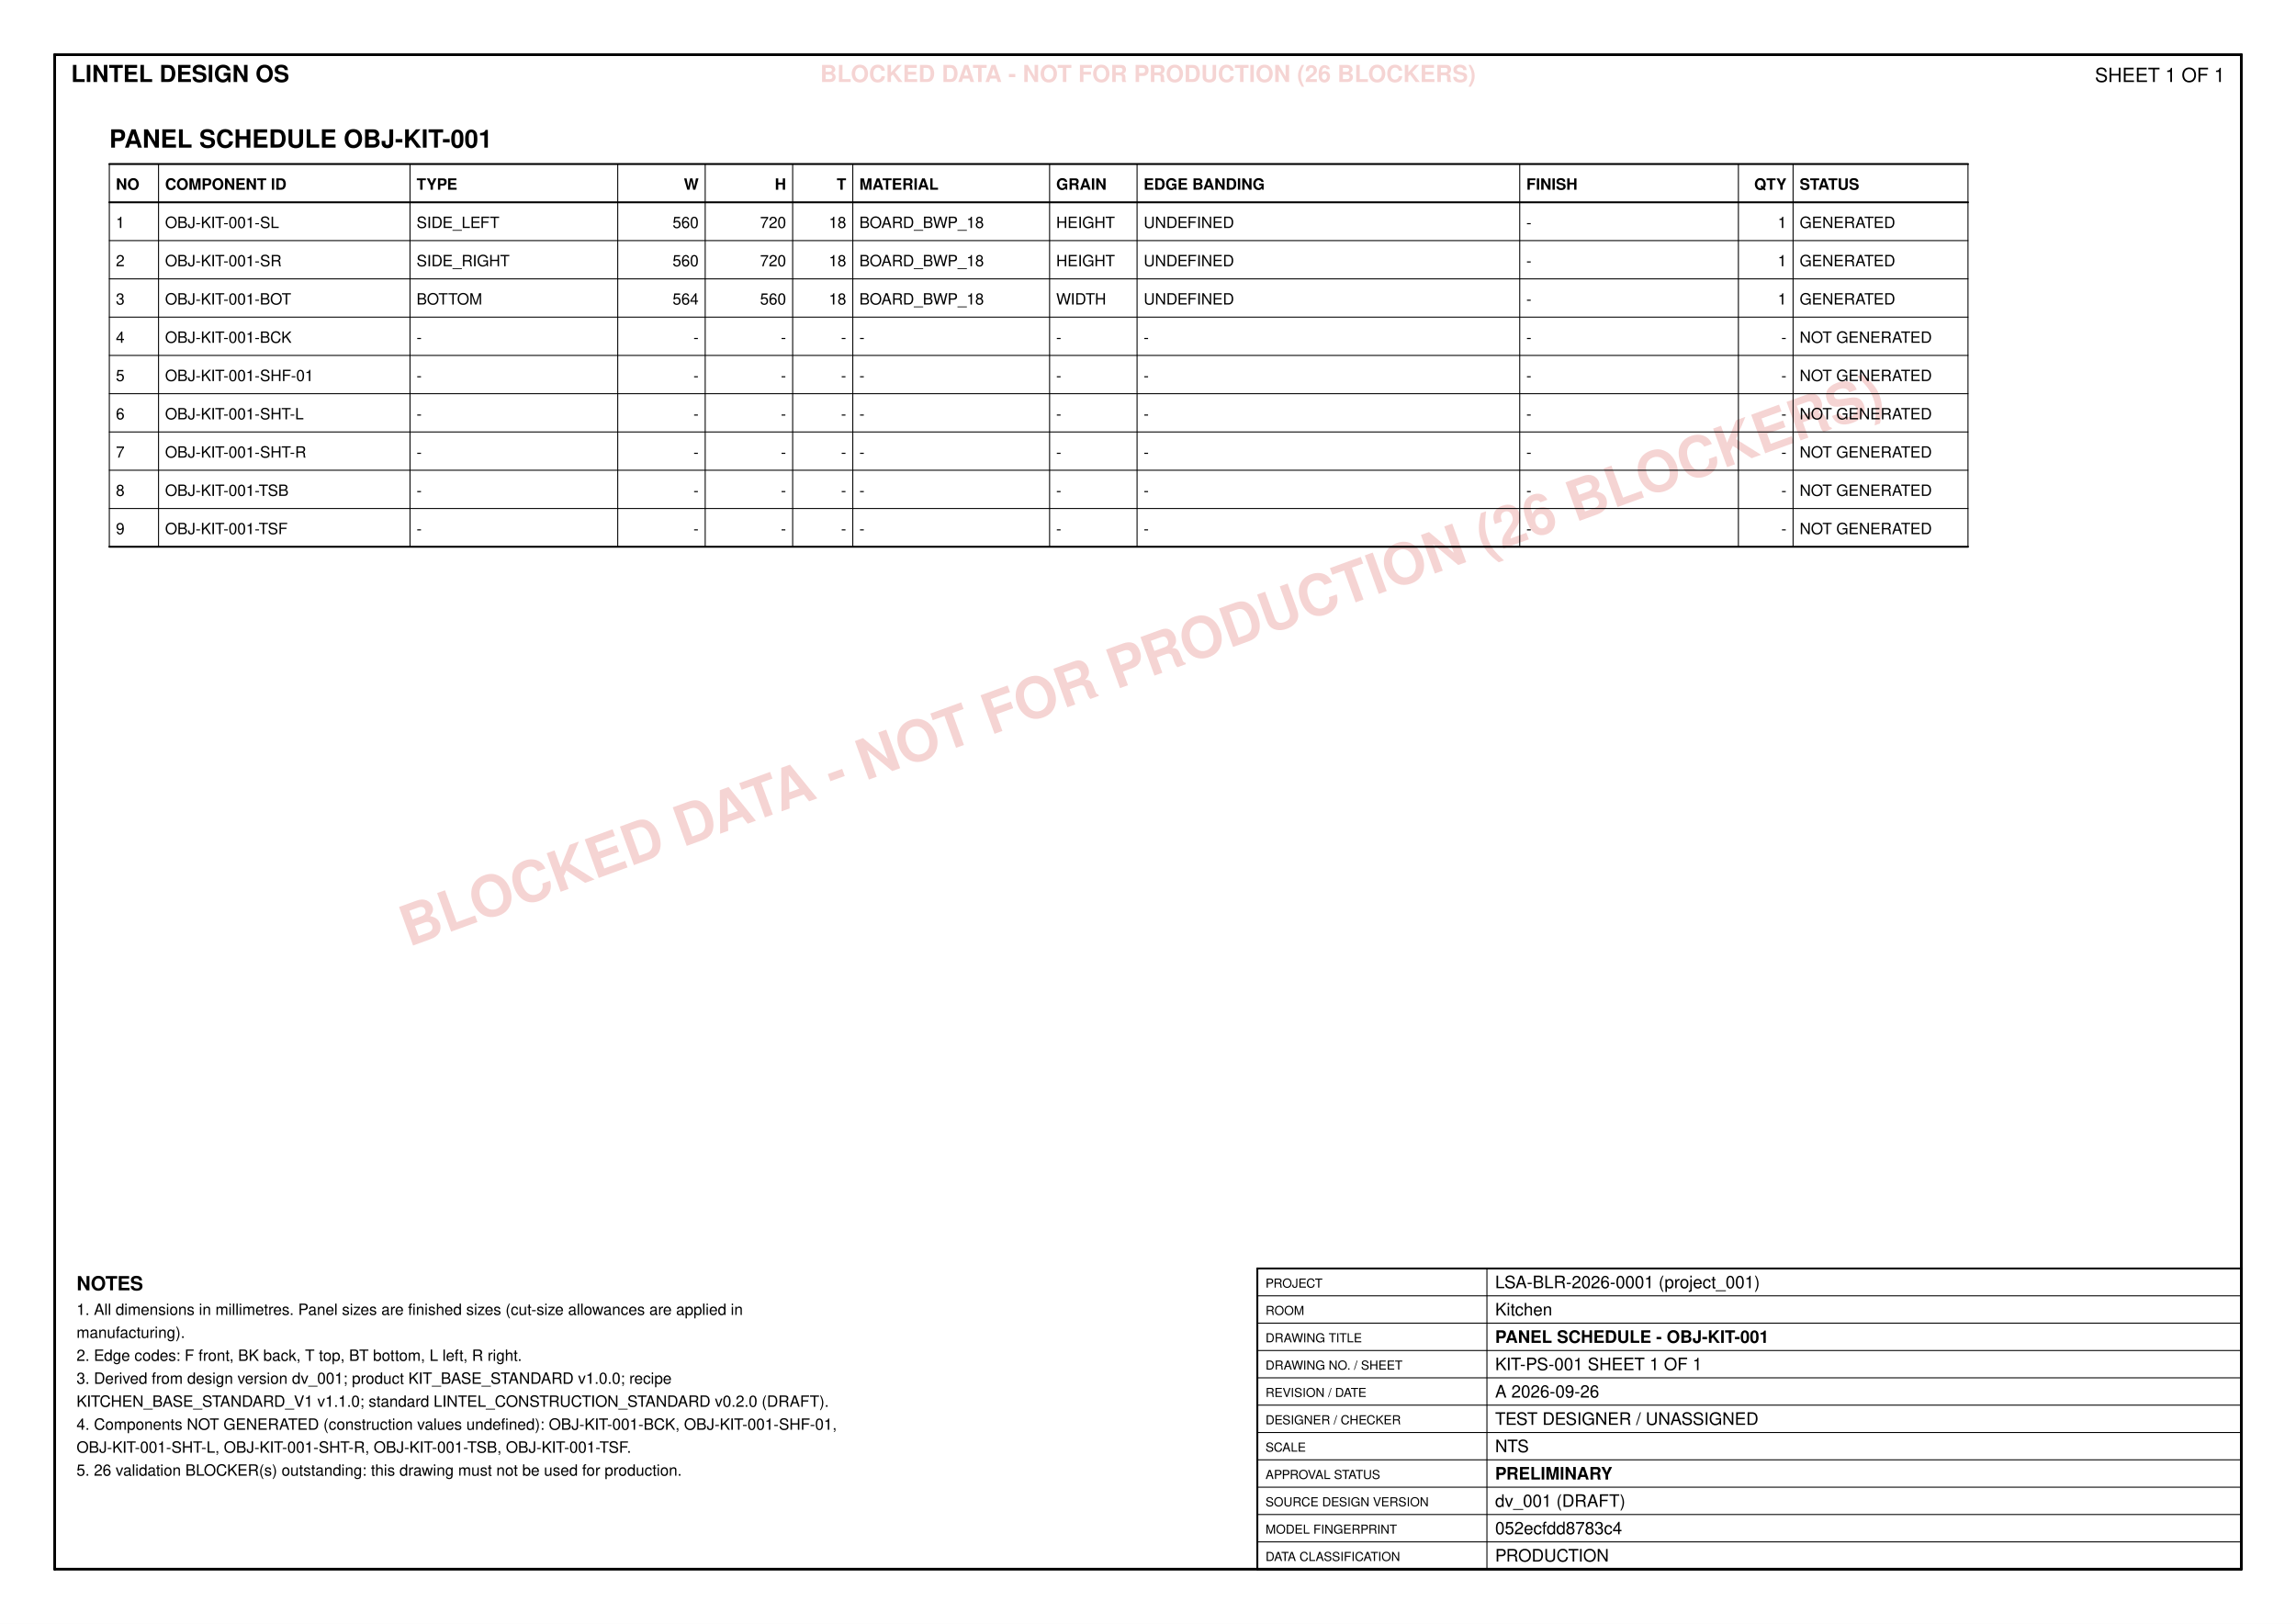
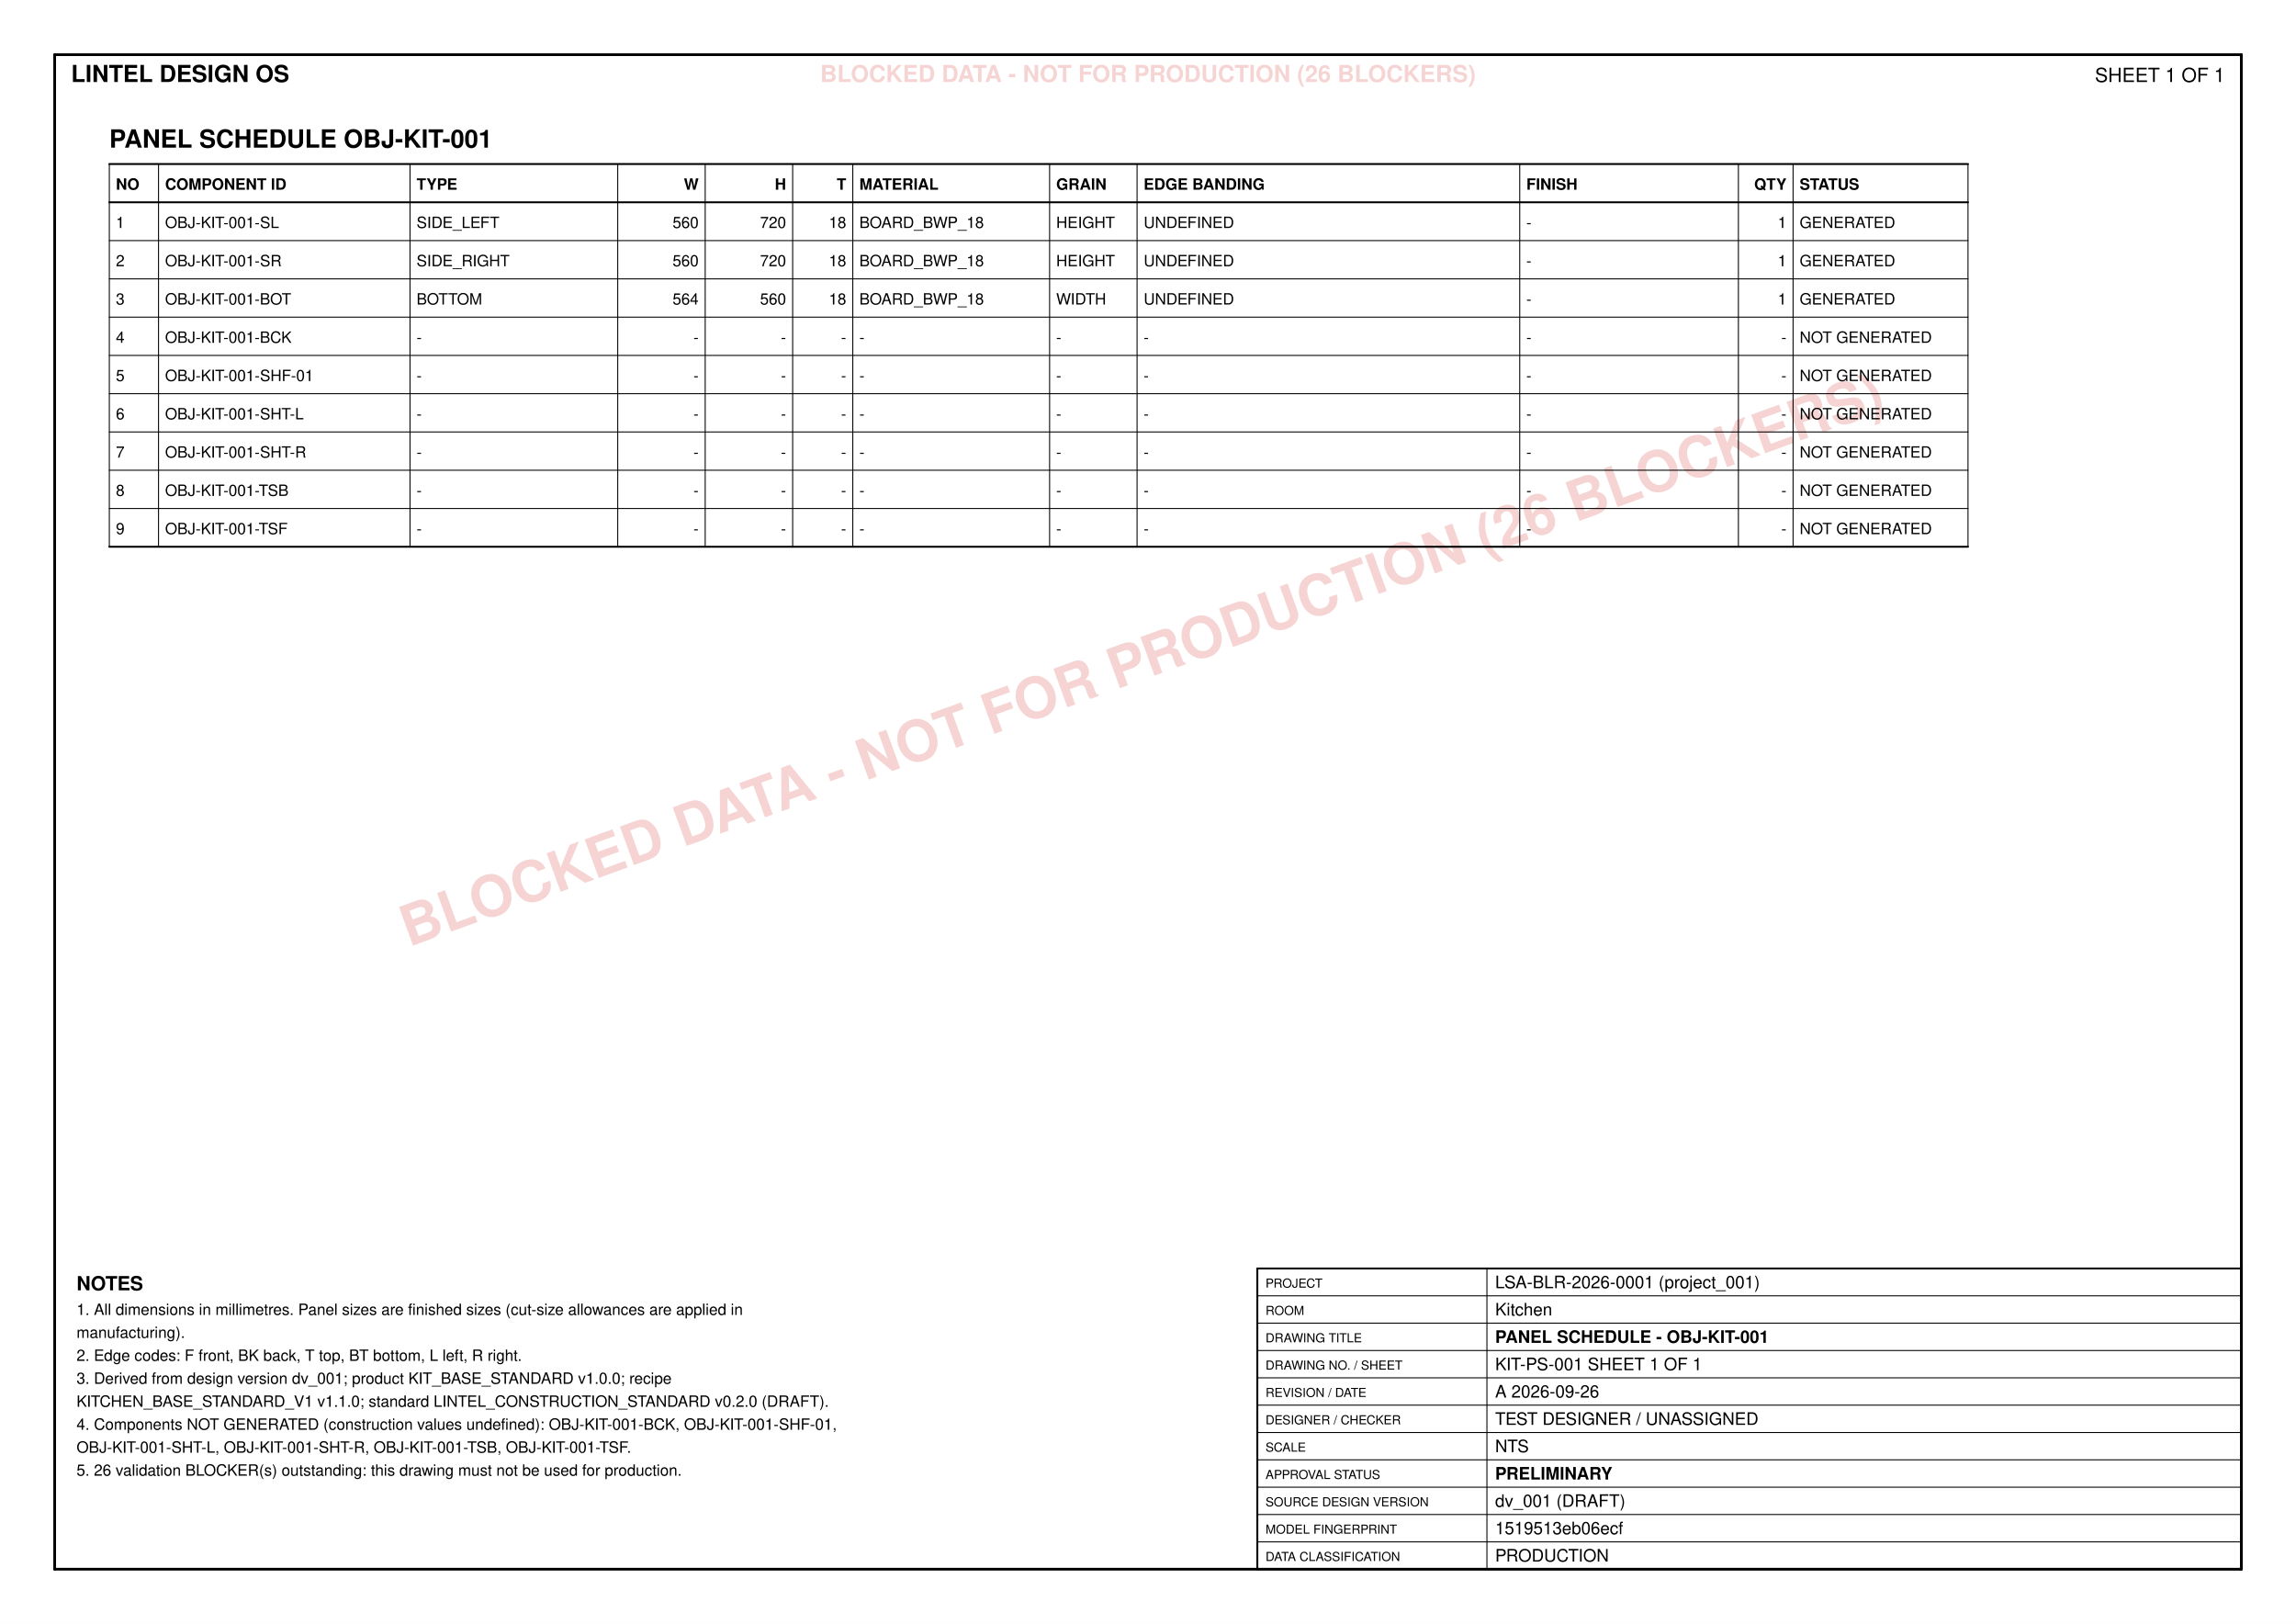
- <svg xmlns="http://www.w3.org/2000/svg" width="420mm" height="297mm" viewBox="0 0 420 297" data-drawing-id="DRW:dv_001:obj_001:PANEL_SCHEDULE:KIT-PS-001:RA" data-drawing-type="PANEL_SCHEDULE" data-status="PRELIMINARY" data-design-version="dv_001" data-model-fingerprint="052ecfdd8783c4" data-classification="PRODUCTION" data-content-hash="19105048e26ca8" data-sheet="1/1">
+ <svg xmlns="http://www.w3.org/2000/svg" width="420mm" height="297mm" viewBox="0 0 420 297" data-drawing-id="DRW:dv_001:obj_001:PANEL_SCHEDULE:KIT-PS-001:RA" data-drawing-type="PANEL_SCHEDULE" data-status="PRELIMINARY" data-design-version="dv_001" data-model-fingerprint="1519513eb06ecf" data-classification="PRODUCTION" data-content-hash="046808171114cf" data-sheet="1/1">
  <rect x="0" y="0" width="420" height="297" fill="#ffffff" />
  <g id="WATERMARK" fill="#d9534f" stroke="#d9534f" opacity="0.25" font-family="Helvetica, Arial, sans-serif" stroke-linecap="round">
    <text stroke="none" x="210" y="124" font-size="10.286" text-anchor="middle" font-weight="bold" transform="rotate(-20 210 124)">BLOCKED DATA - NOT FOR PRODUCTION (26 BLOCKERS)</text>
    <text stroke="none" x="210" y="15" font-size="4.286" text-anchor="middle" font-weight="bold">BLOCKED DATA - NOT FOR PRODUCTION (26 BLOCKERS)</text>
  </g>
  <g id="BORDER" fill="#000000" stroke="#000000" font-family="Helvetica, Arial, sans-serif" stroke-linecap="round">
    <line fill="none" x1="10" y1="10" x2="410" y2="10" stroke-width="0.5" />
    <line fill="none" x1="410" y1="10" x2="410" y2="287" stroke-width="0.5" />
    <line fill="none" x1="410" y1="287" x2="10" y2="287" stroke-width="0.5" />
    <line fill="none" x1="10" y1="287" x2="10" y2="10" stroke-width="0.5" />
    <text stroke="none" x="13" y="15" font-size="4.286" text-anchor="start" font-weight="bold">LINTEL DESIGN OS</text>
    <text stroke="none" x="407" y="15" font-size="3.571" text-anchor="end">SHEET 1 OF 1</text>
  </g>
  <g id="ANNOTATION" fill="#000000" stroke="#000000" font-family="Helvetica, Arial, sans-serif" stroke-linecap="round">
    <text stroke="none" x="14" y="236" font-size="3.571" text-anchor="start" font-weight="bold">NOTES</text>
    <text stroke="none" x="14" y="240.5" font-size="2.857" text-anchor="start">1. All dimensions in millimetres. Panel sizes are finished sizes (cut-size allowances are applied in</text>
    <text stroke="none" x="14" y="244.7" font-size="2.857" text-anchor="start">   manufacturing).</text>
    <text stroke="none" x="14" y="248.9" font-size="2.857" text-anchor="start">2. Edge codes: F front, BK back, T top, BT bottom, L left, R right.</text>
    <text stroke="none" x="14" y="253.1" font-size="2.857" text-anchor="start">3. Derived from design version dv_001; product KIT_BASE_STANDARD v1.0.0; recipe</text>
    <text stroke="none" x="14" y="257.3" font-size="2.857" text-anchor="start">   KITCHEN_BASE_STANDARD_V1 v1.1.0; standard LINTEL_CONSTRUCTION_STANDARD v0.2.0 (DRAFT).</text>
    <text stroke="none" x="14" y="261.5" font-size="2.857" text-anchor="start">4. Components NOT GENERATED (construction values undefined): OBJ-KIT-001-BCK, OBJ-KIT-001-SHF-01,</text>
    <text stroke="none" x="14" y="265.7" font-size="2.857" text-anchor="start">   OBJ-KIT-001-SHT-L, OBJ-KIT-001-SHT-R, OBJ-KIT-001-TSB, OBJ-KIT-001-TSF.</text>
    <text stroke="none" x="14" y="269.9" font-size="2.857" text-anchor="start">5. 26 validation BLOCKER(s) outstanding: this drawing must not be used for production.</text>
  </g>
  <g id="TABLE" fill="#000000" stroke="#000000" font-family="Helvetica, Arial, sans-serif" stroke-linecap="round">
    <text stroke="none" x="20" y="27" font-size="4.571" text-anchor="start" font-weight="bold">PANEL SCHEDULE  OBJ-KIT-001</text>
    <line fill="none" x1="20" y1="30" x2="360" y2="30" stroke-width="0.35" />
    <line fill="none" x1="20" y1="37" x2="360" y2="37" stroke-width="0.35" />
    <line fill="none" x1="20" y1="44" x2="360" y2="44" stroke-width="0.18" />
    <line fill="none" x1="20" y1="51" x2="360" y2="51" stroke-width="0.18" />
    <line fill="none" x1="20" y1="58" x2="360" y2="58" stroke-width="0.18" />
    <line fill="none" x1="20" y1="65" x2="360" y2="65" stroke-width="0.18" />
    <line fill="none" x1="20" y1="72" x2="360" y2="72" stroke-width="0.18" />
    <line fill="none" x1="20" y1="79" x2="360" y2="79" stroke-width="0.18" />
    <line fill="none" x1="20" y1="86" x2="360" y2="86" stroke-width="0.18" />
    <line fill="none" x1="20" y1="93" x2="360" y2="93" stroke-width="0.18" />
    <line fill="none" x1="20" y1="100" x2="360" y2="100" stroke-width="0.35" />
    <line fill="none" x1="20" y1="30" x2="20" y2="100" stroke-width="0.18" />
    <line fill="none" x1="29" y1="30" x2="29" y2="100" stroke-width="0.18" />
    <line fill="none" x1="75" y1="30" x2="75" y2="100" stroke-width="0.18" />
    <line fill="none" x1="113" y1="30" x2="113" y2="100" stroke-width="0.18" />
    <line fill="none" x1="129" y1="30" x2="129" y2="100" stroke-width="0.18" />
    <line fill="none" x1="145" y1="30" x2="145" y2="100" stroke-width="0.18" />
    <line fill="none" x1="156" y1="30" x2="156" y2="100" stroke-width="0.18" />
    <line fill="none" x1="192" y1="30" x2="192" y2="100" stroke-width="0.18" />
    <line fill="none" x1="208" y1="30" x2="208" y2="100" stroke-width="0.18" />
    <line fill="none" x1="278" y1="30" x2="278" y2="100" stroke-width="0.18" />
    <line fill="none" x1="318" y1="30" x2="318" y2="100" stroke-width="0.18" />
    <line fill="none" x1="328" y1="30" x2="328" y2="100" stroke-width="0.18" />
    <line fill="none" x1="360" y1="30" x2="360" y2="100" stroke-width="0.18" />
    <text stroke="none" x="21.2" y="34.7" font-size="2.857" text-anchor="start" font-weight="bold">NO</text>
    <text stroke="none" x="30.2" y="34.7" font-size="2.857" text-anchor="start" font-weight="bold">COMPONENT ID</text>
    <text stroke="none" x="76.2" y="34.7" font-size="2.857" text-anchor="start" font-weight="bold">TYPE</text>
    <text stroke="none" x="127.8" y="34.7" font-size="2.857" text-anchor="end" font-weight="bold">W</text>
    <text stroke="none" x="143.8" y="34.7" font-size="2.857" text-anchor="end" font-weight="bold">H</text>
    <text stroke="none" x="154.8" y="34.7" font-size="2.857" text-anchor="end" font-weight="bold">T</text>
    <text stroke="none" x="157.2" y="34.7" font-size="2.857" text-anchor="start" font-weight="bold">MATERIAL</text>
    <text stroke="none" x="193.2" y="34.7" font-size="2.857" text-anchor="start" font-weight="bold">GRAIN</text>
    <text stroke="none" x="209.2" y="34.7" font-size="2.857" text-anchor="start" font-weight="bold">EDGE BANDING</text>
    <text stroke="none" x="279.2" y="34.7" font-size="2.857" text-anchor="start" font-weight="bold">FINISH</text>
    <text stroke="none" x="326.8" y="34.7" font-size="2.857" text-anchor="end" font-weight="bold">QTY</text>
    <text stroke="none" x="329.2" y="34.7" font-size="2.857" text-anchor="start" font-weight="bold">STATUS</text>
    <text stroke="none" x="21.2" y="41.7" font-size="2.857" text-anchor="start">1</text>
    <text stroke="none" x="30.2" y="41.7" font-size="2.857" text-anchor="start">OBJ-KIT-001-SL</text>
    <text stroke="none" x="76.2" y="41.7" font-size="2.857" text-anchor="start">SIDE_LEFT</text>
    <text stroke="none" x="127.8" y="41.7" font-size="2.857" text-anchor="end">560</text>
    <text stroke="none" x="143.8" y="41.7" font-size="2.857" text-anchor="end">720</text>
    <text stroke="none" x="154.8" y="41.7" font-size="2.857" text-anchor="end">18</text>
    <text stroke="none" x="157.2" y="41.7" font-size="2.857" text-anchor="start">BOARD_BWP_18</text>
    <text stroke="none" x="193.2" y="41.7" font-size="2.857" text-anchor="start">HEIGHT</text>
    <text stroke="none" x="209.2" y="41.7" font-size="2.857" text-anchor="start">UNDEFINED</text>
    <text stroke="none" x="279.2" y="41.7" font-size="2.857" text-anchor="start">-</text>
    <text stroke="none" x="326.8" y="41.7" font-size="2.857" text-anchor="end">1</text>
    <text stroke="none" x="329.2" y="41.7" font-size="2.857" text-anchor="start">GENERATED</text>
    <text stroke="none" x="21.2" y="48.7" font-size="2.857" text-anchor="start">2</text>
    <text stroke="none" x="30.2" y="48.7" font-size="2.857" text-anchor="start">OBJ-KIT-001-SR</text>
    <text stroke="none" x="76.2" y="48.7" font-size="2.857" text-anchor="start">SIDE_RIGHT</text>
    <text stroke="none" x="127.8" y="48.7" font-size="2.857" text-anchor="end">560</text>
    <text stroke="none" x="143.8" y="48.7" font-size="2.857" text-anchor="end">720</text>
    <text stroke="none" x="154.8" y="48.7" font-size="2.857" text-anchor="end">18</text>
    <text stroke="none" x="157.2" y="48.7" font-size="2.857" text-anchor="start">BOARD_BWP_18</text>
    <text stroke="none" x="193.2" y="48.7" font-size="2.857" text-anchor="start">HEIGHT</text>
    <text stroke="none" x="209.2" y="48.7" font-size="2.857" text-anchor="start">UNDEFINED</text>
    <text stroke="none" x="279.2" y="48.7" font-size="2.857" text-anchor="start">-</text>
    <text stroke="none" x="326.8" y="48.7" font-size="2.857" text-anchor="end">1</text>
    <text stroke="none" x="329.2" y="48.7" font-size="2.857" text-anchor="start">GENERATED</text>
    <text stroke="none" x="21.2" y="55.7" font-size="2.857" text-anchor="start">3</text>
    <text stroke="none" x="30.2" y="55.7" font-size="2.857" text-anchor="start">OBJ-KIT-001-BOT</text>
    <text stroke="none" x="76.2" y="55.7" font-size="2.857" text-anchor="start">BOTTOM</text>
    <text stroke="none" x="127.8" y="55.7" font-size="2.857" text-anchor="end">564</text>
    <text stroke="none" x="143.8" y="55.7" font-size="2.857" text-anchor="end">560</text>
    <text stroke="none" x="154.8" y="55.7" font-size="2.857" text-anchor="end">18</text>
    <text stroke="none" x="157.2" y="55.7" font-size="2.857" text-anchor="start">BOARD_BWP_18</text>
    <text stroke="none" x="193.2" y="55.7" font-size="2.857" text-anchor="start">WIDTH</text>
    <text stroke="none" x="209.2" y="55.7" font-size="2.857" text-anchor="start">UNDEFINED</text>
    <text stroke="none" x="279.2" y="55.7" font-size="2.857" text-anchor="start">-</text>
    <text stroke="none" x="326.8" y="55.7" font-size="2.857" text-anchor="end">1</text>
    <text stroke="none" x="329.2" y="55.7" font-size="2.857" text-anchor="start">GENERATED</text>
    <text stroke="none" x="21.2" y="62.7" font-size="2.857" text-anchor="start">4</text>
    <text stroke="none" x="30.2" y="62.7" font-size="2.857" text-anchor="start">OBJ-KIT-001-BCK</text>
    <text stroke="none" x="76.2" y="62.7" font-size="2.857" text-anchor="start">-</text>
    <text stroke="none" x="127.8" y="62.7" font-size="2.857" text-anchor="end">-</text>
    <text stroke="none" x="143.8" y="62.7" font-size="2.857" text-anchor="end">-</text>
    <text stroke="none" x="154.8" y="62.7" font-size="2.857" text-anchor="end">-</text>
    <text stroke="none" x="157.2" y="62.7" font-size="2.857" text-anchor="start">-</text>
    <text stroke="none" x="193.2" y="62.7" font-size="2.857" text-anchor="start">-</text>
    <text stroke="none" x="209.2" y="62.7" font-size="2.857" text-anchor="start">-</text>
    <text stroke="none" x="279.2" y="62.7" font-size="2.857" text-anchor="start">-</text>
    <text stroke="none" x="326.8" y="62.7" font-size="2.857" text-anchor="end">-</text>
    <text stroke="none" x="329.2" y="62.7" font-size="2.857" text-anchor="start">NOT GENERATED</text>
    <text stroke="none" x="21.2" y="69.7" font-size="2.857" text-anchor="start">5</text>
    <text stroke="none" x="30.2" y="69.7" font-size="2.857" text-anchor="start">OBJ-KIT-001-SHF-01</text>
    <text stroke="none" x="76.2" y="69.7" font-size="2.857" text-anchor="start">-</text>
    <text stroke="none" x="127.8" y="69.7" font-size="2.857" text-anchor="end">-</text>
    <text stroke="none" x="143.8" y="69.7" font-size="2.857" text-anchor="end">-</text>
    <text stroke="none" x="154.8" y="69.7" font-size="2.857" text-anchor="end">-</text>
    <text stroke="none" x="157.2" y="69.7" font-size="2.857" text-anchor="start">-</text>
    <text stroke="none" x="193.2" y="69.7" font-size="2.857" text-anchor="start">-</text>
    <text stroke="none" x="209.2" y="69.7" font-size="2.857" text-anchor="start">-</text>
    <text stroke="none" x="279.2" y="69.7" font-size="2.857" text-anchor="start">-</text>
    <text stroke="none" x="326.8" y="69.7" font-size="2.857" text-anchor="end">-</text>
    <text stroke="none" x="329.2" y="69.7" font-size="2.857" text-anchor="start">NOT GENERATED</text>
    <text stroke="none" x="21.2" y="76.7" font-size="2.857" text-anchor="start">6</text>
    <text stroke="none" x="30.2" y="76.7" font-size="2.857" text-anchor="start">OBJ-KIT-001-SHT-L</text>
    <text stroke="none" x="76.2" y="76.7" font-size="2.857" text-anchor="start">-</text>
    <text stroke="none" x="127.8" y="76.7" font-size="2.857" text-anchor="end">-</text>
    <text stroke="none" x="143.8" y="76.7" font-size="2.857" text-anchor="end">-</text>
    <text stroke="none" x="154.8" y="76.7" font-size="2.857" text-anchor="end">-</text>
    <text stroke="none" x="157.2" y="76.7" font-size="2.857" text-anchor="start">-</text>
    <text stroke="none" x="193.2" y="76.7" font-size="2.857" text-anchor="start">-</text>
    <text stroke="none" x="209.2" y="76.7" font-size="2.857" text-anchor="start">-</text>
    <text stroke="none" x="279.2" y="76.7" font-size="2.857" text-anchor="start">-</text>
    <text stroke="none" x="326.8" y="76.7" font-size="2.857" text-anchor="end">-</text>
    <text stroke="none" x="329.2" y="76.7" font-size="2.857" text-anchor="start">NOT GENERATED</text>
    <text stroke="none" x="21.2" y="83.7" font-size="2.857" text-anchor="start">7</text>
    <text stroke="none" x="30.2" y="83.7" font-size="2.857" text-anchor="start">OBJ-KIT-001-SHT-R</text>
    <text stroke="none" x="76.2" y="83.7" font-size="2.857" text-anchor="start">-</text>
    <text stroke="none" x="127.8" y="83.7" font-size="2.857" text-anchor="end">-</text>
    <text stroke="none" x="143.8" y="83.7" font-size="2.857" text-anchor="end">-</text>
    <text stroke="none" x="154.8" y="83.7" font-size="2.857" text-anchor="end">-</text>
    <text stroke="none" x="157.2" y="83.7" font-size="2.857" text-anchor="start">-</text>
    <text stroke="none" x="193.2" y="83.7" font-size="2.857" text-anchor="start">-</text>
    <text stroke="none" x="209.2" y="83.7" font-size="2.857" text-anchor="start">-</text>
    <text stroke="none" x="279.2" y="83.7" font-size="2.857" text-anchor="start">-</text>
    <text stroke="none" x="326.8" y="83.7" font-size="2.857" text-anchor="end">-</text>
    <text stroke="none" x="329.2" y="83.7" font-size="2.857" text-anchor="start">NOT GENERATED</text>
    <text stroke="none" x="21.2" y="90.7" font-size="2.857" text-anchor="start">8</text>
    <text stroke="none" x="30.2" y="90.7" font-size="2.857" text-anchor="start">OBJ-KIT-001-TSB</text>
    <text stroke="none" x="76.2" y="90.7" font-size="2.857" text-anchor="start">-</text>
    <text stroke="none" x="127.8" y="90.7" font-size="2.857" text-anchor="end">-</text>
    <text stroke="none" x="143.8" y="90.7" font-size="2.857" text-anchor="end">-</text>
    <text stroke="none" x="154.8" y="90.7" font-size="2.857" text-anchor="end">-</text>
    <text stroke="none" x="157.2" y="90.7" font-size="2.857" text-anchor="start">-</text>
    <text stroke="none" x="193.2" y="90.7" font-size="2.857" text-anchor="start">-</text>
    <text stroke="none" x="209.2" y="90.7" font-size="2.857" text-anchor="start">-</text>
    <text stroke="none" x="279.2" y="90.7" font-size="2.857" text-anchor="start">-</text>
    <text stroke="none" x="326.8" y="90.7" font-size="2.857" text-anchor="end">-</text>
    <text stroke="none" x="329.2" y="90.7" font-size="2.857" text-anchor="start">NOT GENERATED</text>
    <text stroke="none" x="21.2" y="97.7" font-size="2.857" text-anchor="start">9</text>
    <text stroke="none" x="30.2" y="97.7" font-size="2.857" text-anchor="start">OBJ-KIT-001-TSF</text>
    <text stroke="none" x="76.2" y="97.7" font-size="2.857" text-anchor="start">-</text>
    <text stroke="none" x="127.8" y="97.7" font-size="2.857" text-anchor="end">-</text>
    <text stroke="none" x="143.8" y="97.7" font-size="2.857" text-anchor="end">-</text>
    <text stroke="none" x="154.8" y="97.7" font-size="2.857" text-anchor="end">-</text>
    <text stroke="none" x="157.2" y="97.7" font-size="2.857" text-anchor="start">-</text>
    <text stroke="none" x="193.2" y="97.7" font-size="2.857" text-anchor="start">-</text>
    <text stroke="none" x="209.2" y="97.7" font-size="2.857" text-anchor="start">-</text>
    <text stroke="none" x="279.2" y="97.7" font-size="2.857" text-anchor="start">-</text>
    <text stroke="none" x="326.8" y="97.7" font-size="2.857" text-anchor="end">-</text>
    <text stroke="none" x="329.2" y="97.7" font-size="2.857" text-anchor="start">NOT GENERATED</text>
  </g>
  <g id="TITLE_BLOCK" fill="#000000" stroke="#000000" font-family="Helvetica, Arial, sans-serif" stroke-linecap="round">
    <line fill="none" x1="230" y1="232" x2="410" y2="232" stroke-width="0.35" />
    <line fill="none" x1="410" y1="232" x2="410" y2="287" stroke-width="0.35" />
    <line fill="none" x1="410" y1="287" x2="230" y2="287" stroke-width="0.35" />
    <line fill="none" x1="230" y1="287" x2="230" y2="232" stroke-width="0.35" />
    <line fill="none" x1="272" y1="232" x2="272" y2="287" stroke-width="0.18" />
    <text stroke="none" x="231.5" y="235.5" font-size="2.286" text-anchor="start">PROJECT</text>
    <text stroke="none" x="273.5" y="235.6" font-size="3.143" text-anchor="start">LSA-BLR-2026-0001 (project_001)</text>
    <line fill="none" x1="230" y1="237" x2="410" y2="237" stroke-width="0.18" />
    <text stroke="none" x="231.5" y="240.5" font-size="2.286" text-anchor="start">ROOM</text>
    <text stroke="none" x="273.5" y="240.6" font-size="3.143" text-anchor="start">Kitchen</text>
    <line fill="none" x1="230" y1="242" x2="410" y2="242" stroke-width="0.18" />
    <text stroke="none" x="231.5" y="245.5" font-size="2.286" text-anchor="start">DRAWING TITLE</text>
    <text stroke="none" x="273.5" y="245.6" font-size="3.143" text-anchor="start" font-weight="bold">PANEL SCHEDULE - OBJ-KIT-001</text>
    <line fill="none" x1="230" y1="247" x2="410" y2="247" stroke-width="0.18" />
    <text stroke="none" x="231.5" y="250.5" font-size="2.286" text-anchor="start">DRAWING NO. / SHEET</text>
    <text stroke="none" x="273.5" y="250.6" font-size="3.143" text-anchor="start">KIT-PS-001   SHEET 1 OF 1</text>
    <line fill="none" x1="230" y1="252" x2="410" y2="252" stroke-width="0.18" />
    <text stroke="none" x="231.5" y="255.5" font-size="2.286" text-anchor="start">REVISION / DATE</text>
    <text stroke="none" x="273.5" y="255.6" font-size="3.143" text-anchor="start">A   2026-09-26</text>
    <line fill="none" x1="230" y1="257" x2="410" y2="257" stroke-width="0.18" />
    <text stroke="none" x="231.5" y="260.5" font-size="2.286" text-anchor="start">DESIGNER / CHECKER</text>
    <text stroke="none" x="273.5" y="260.6" font-size="3.143" text-anchor="start">TEST DESIGNER / UNASSIGNED</text>
    <line fill="none" x1="230" y1="262" x2="410" y2="262" stroke-width="0.18" />
    <text stroke="none" x="231.5" y="265.5" font-size="2.286" text-anchor="start">SCALE</text>
    <text stroke="none" x="273.5" y="265.6" font-size="3.143" text-anchor="start">NTS</text>
    <line fill="none" x1="230" y1="267" x2="410" y2="267" stroke-width="0.18" />
    <text stroke="none" x="231.5" y="270.5" font-size="2.286" text-anchor="start">APPROVAL STATUS</text>
    <text stroke="none" x="273.5" y="270.6" font-size="3.143" text-anchor="start" font-weight="bold">PRELIMINARY</text>
    <line fill="none" x1="230" y1="272" x2="410" y2="272" stroke-width="0.18" />
    <text stroke="none" x="231.5" y="275.5" font-size="2.286" text-anchor="start">SOURCE DESIGN VERSION</text>
    <text stroke="none" x="273.5" y="275.6" font-size="3.143" text-anchor="start">dv_001 (DRAFT)</text>
    <line fill="none" x1="230" y1="277" x2="410" y2="277" stroke-width="0.18" />
    <text stroke="none" x="231.5" y="280.5" font-size="2.286" text-anchor="start">MODEL FINGERPRINT</text>
-     <text stroke="none" x="273.5" y="280.6" font-size="3.143" text-anchor="start">052ecfdd8783c4</text>
+     <text stroke="none" x="273.5" y="280.6" font-size="3.143" text-anchor="start">1519513eb06ecf</text>
    <line fill="none" x1="230" y1="282" x2="410" y2="282" stroke-width="0.18" />
    <text stroke="none" x="231.5" y="285.5" font-size="2.286" text-anchor="start">DATA CLASSIFICATION</text>
    <text stroke="none" x="273.5" y="285.6" font-size="3.143" text-anchor="start">PRODUCTION</text>
  </g>
</svg>
